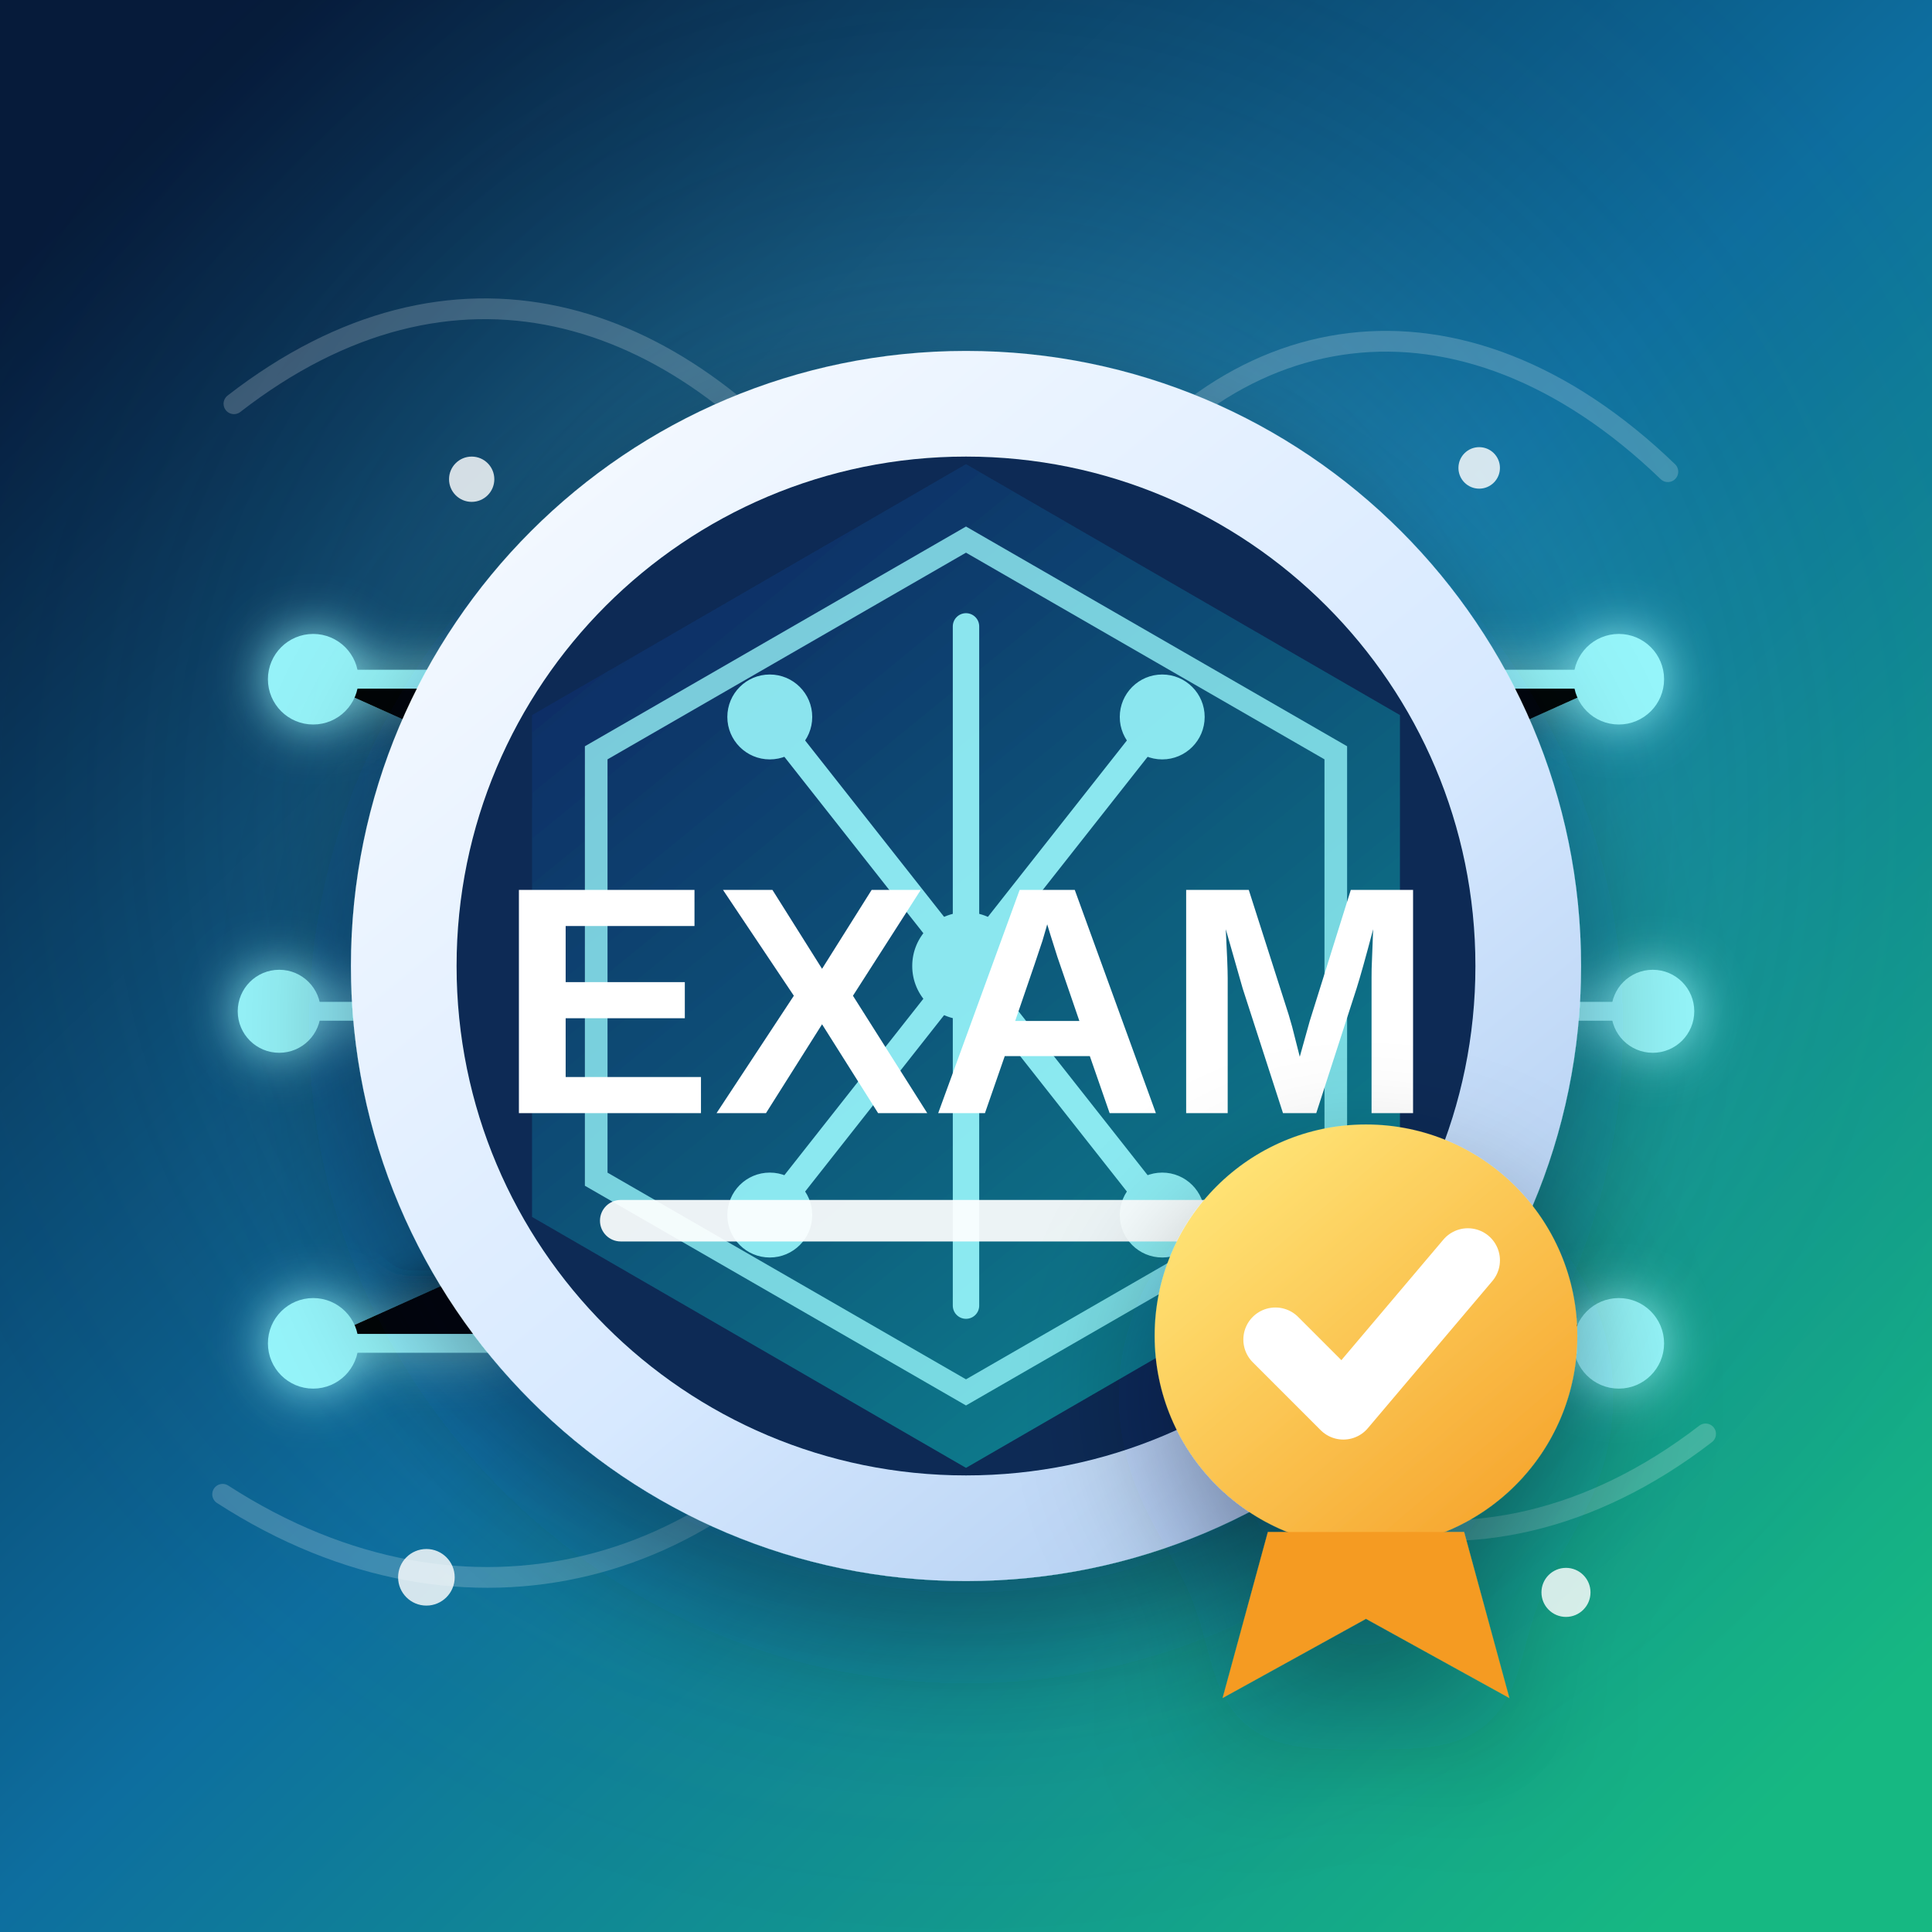
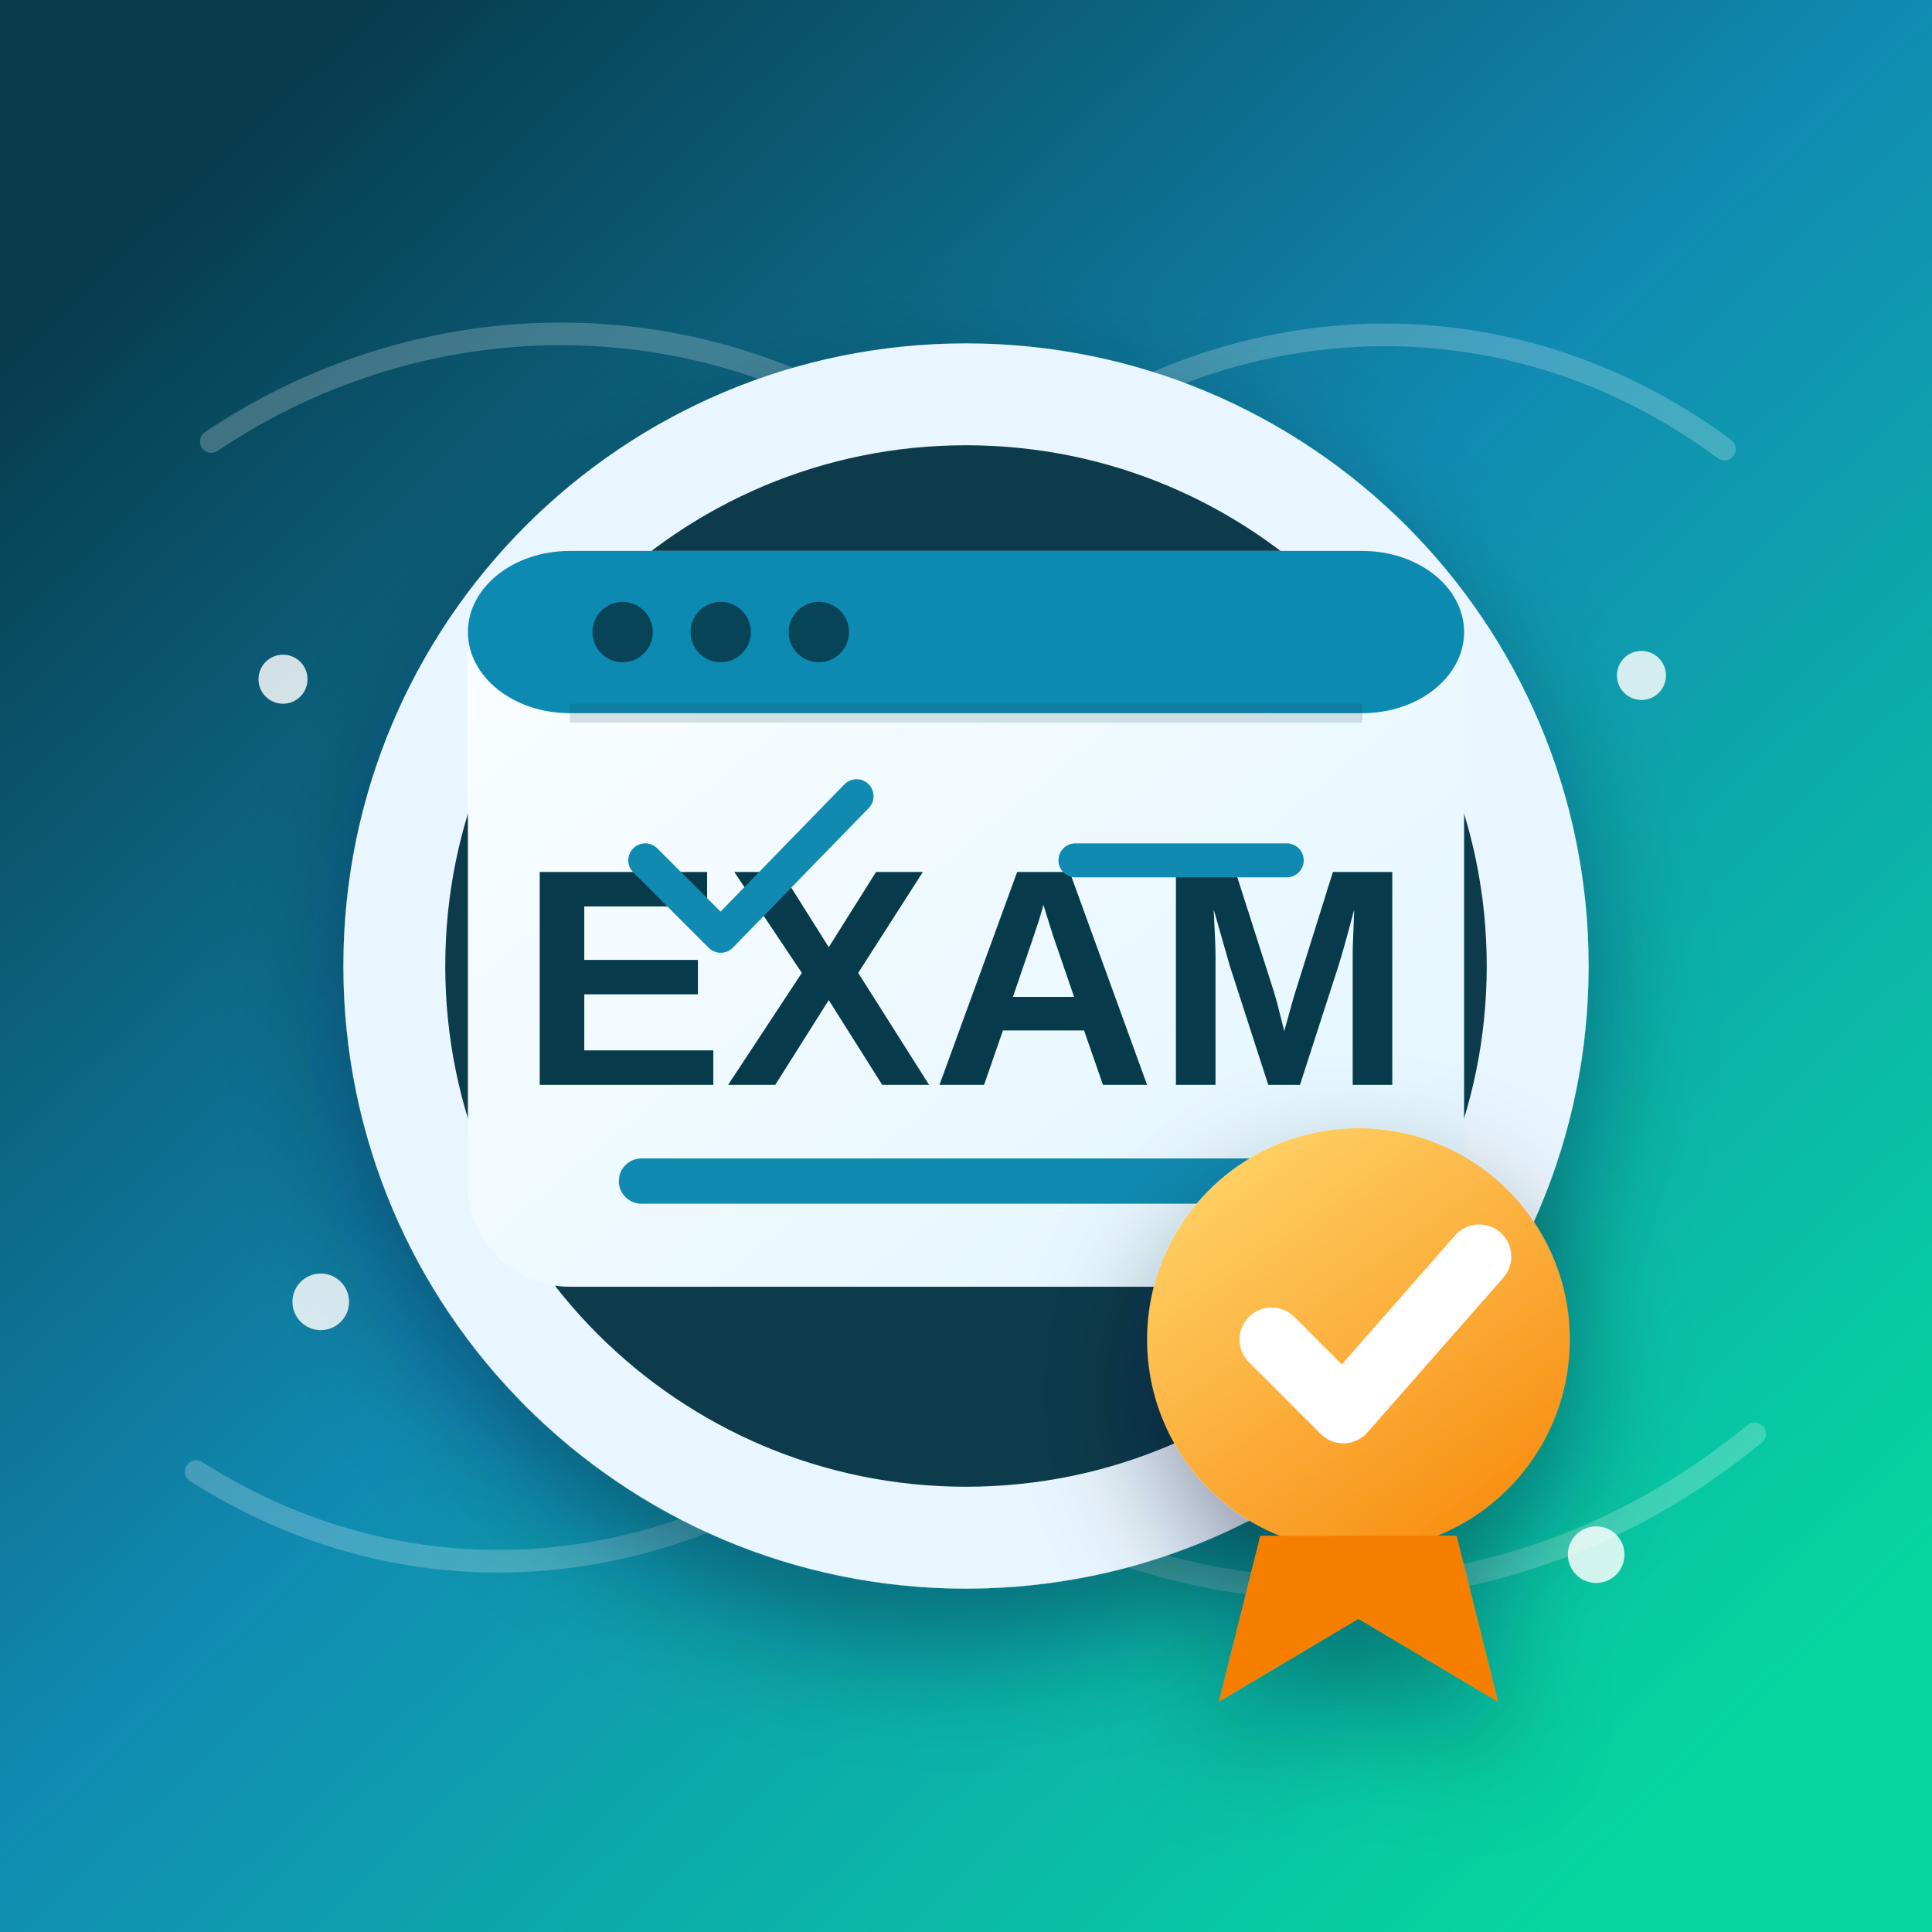
<svg xmlns="http://www.w3.org/2000/svg" width="1024" height="1024" viewBox="0 0 1024 1024">
  <defs>
-     <linearGradient id="bg" x1="80" y1="72" x2="940" y2="964" gradientUnits="userSpaceOnUse">
-       <stop offset="0" stop-color="#061B3A" />
-       <stop offset="0.5" stop-color="#0D6E9F" />
-       <stop offset="1" stop-color="#16B882" />
+     <linearGradient id="bg" x1="110" y1="80" x2="920" y2="930" gradientUnits="userSpaceOnUse">
+       <stop offset="0" stop-color="#073B4C" />
+       <stop offset="0.48" stop-color="#118AB2" />
+       <stop offset="1" stop-color="#06D6A0" />
    </linearGradient>
-     <radialGradient id="halo" cx="50%" cy="42%" r="58%">
-       <stop offset="0" stop-color="#FFFFFF" stop-opacity="0.24" />
-       <stop offset="0.46" stop-color="#7EF5FF" stop-opacity="0.11" />
-       <stop offset="1" stop-color="#001B34" stop-opacity="0" />
-     </radialGradient>
-     <linearGradient id="seal" x1="250" y1="196" x2="774" y2="836" gradientUnits="userSpaceOnUse">
-       <stop offset="0" stop-color="#F8FBFF" />
-       <stop offset="0.58" stop-color="#D7E9FF" />
-       <stop offset="1" stop-color="#A9C8EE" />
+     <linearGradient id="panel" x1="250" y1="190" x2="760" y2="810" gradientUnits="userSpaceOnUse">
+       <stop offset="0" stop-color="#FFFFFF" />
+       <stop offset="1" stop-color="#DDF4FF" />
    </linearGradient>
-     <linearGradient id="core" x1="346" y1="300" x2="676" y2="704" gradientUnits="userSpaceOnUse">
-       <stop offset="0" stop-color="#102B64" />
-       <stop offset="1" stop-color="#0B7F8E" />
-     </linearGradient>
-     <linearGradient id="gold" x1="644" y1="620" x2="828" y2="836" gradientUnits="userSpaceOnUse">
-       <stop offset="0" stop-color="#FFE476" />
-       <stop offset="1" stop-color="#F59B22" />
+     <linearGradient id="ribbon" x1="652" y1="608" x2="826" y2="850" gradientUnits="userSpaceOnUse">
+       <stop offset="0" stop-color="#FFD166" />
+       <stop offset="1" stop-color="#F77F00" />
    </linearGradient>
    <filter id="shadow" x="-35%" y="-35%" width="170%" height="170%">
-       <feDropShadow dx="0" dy="32" stdDeviation="36" flood-color="#031126" flood-opacity="0.38" />
-     </filter>
-     <filter id="glow" x="-80%" y="-80%" width="260%" height="260%">
-       <feGaussianBlur stdDeviation="14" result="blur" />
-       <feMerge>
-         <feMergeNode in="blur" />
-         <feMergeNode in="SourceGraphic" />
-       </feMerge>
+       <feDropShadow dx="0" dy="28" stdDeviation="32" flood-color="#031126" flood-opacity="0.38" />
    </filter>
  </defs>
  <rect width="1024" height="1024" fill="url(#bg)" />
-   <rect width="1024" height="1024" fill="url(#halo)" />
-   <g opacity="0.2" fill="none" stroke="#FFFFFF" stroke-linecap="round">
-     <path d="M124 214 C240 124 358 162 442 270" stroke-width="11" />
-     <path d="M884 250 C774 144 648 164 574 282" stroke-width="11" />
-     <path d="M118 792 C248 876 388 834 462 716" stroke-width="11" />
-     <path d="M904 760 C782 854 646 812 570 690" stroke-width="11" />
-   </g>
-   <g filter="url(#glow)" stroke="#9BFBFF" stroke-width="10" stroke-linecap="round" stroke-linejoin="round" opacity="0.95">
-     <path d="M166 360 H262 L340 438" />
-     <path d="M858 360 H762 L684 438" />
-     <path d="M148 536 H260 L330 536" />
-     <path d="M876 536 H764 L694 536" />
-     <path d="M166 712 H262 L340 634" />
-     <path d="M858 712 H762 L684 634" />
-     <circle cx="166" cy="360" r="19" fill="#9BFBFF" />
-     <circle cx="858" cy="360" r="19" fill="#9BFBFF" />
-     <circle cx="148" cy="536" r="17" fill="#9BFBFF" />
-     <circle cx="876" cy="536" r="17" fill="#9BFBFF" />
-     <circle cx="166" cy="712" r="19" fill="#9BFBFF" />
-     <circle cx="858" cy="712" r="19" fill="#9BFBFF" />
+   <g opacity="0.22" fill="none" stroke="#FFFFFF" stroke-width="12" stroke-linecap="round">
+     <path d="M112 234 C228 156 378 158 488 240" />
+     <path d="M930 760 C808 860 650 868 520 788" />
+     <path d="M104 780 C214 850 348 842 456 760" />
+     <path d="M914 238 C806 158 668 158 556 234" />
  </g>
  <g filter="url(#shadow)">
-     <circle cx="512" cy="512" r="326" fill="url(#seal)" />
-     <circle cx="512" cy="512" r="270" fill="#082A55" />
-     <path d="M512 246 L742 379 V645 L512 778 L282 645 V379 Z" fill="url(#core)" />
-     <path d="M512 286 L708 399 V625 L512 738 L316 625 V399 Z" fill="none" stroke="#9BFBFF" stroke-width="12" opacity="0.76" />
+     <circle cx="512" cy="512" r="330" fill="#EAF6FF" />
+     <circle cx="512" cy="512" r="276" fill="#073B4C" />
+     <rect x="248" y="292" width="528" height="390" rx="54" fill="url(#panel)" />
+     <rect x="248" y="292" width="528" height="86" rx="54" fill="#118AB2" />
+     <path d="M302 378 H722" stroke="#073B4C" stroke-width="10" opacity="0.15" />
  </g>
-   <g fill="none" stroke="#9BFBFF" stroke-linecap="round" stroke-linejoin="round" opacity="0.88">
-     <path d="M408 380 L512 512 L616 380" stroke-width="14" />
-     <path d="M408 644 L512 512 L616 644" stroke-width="14" />
-     <path d="M512 332 V692" stroke-width="14" />
-     <circle cx="512" cy="512" r="28" fill="#9BFBFF" />
-     <circle cx="408" cy="380" r="22" fill="#9BFBFF" />
-     <circle cx="616" cy="380" r="22" fill="#9BFBFF" />
-     <circle cx="408" cy="644" r="22" fill="#9BFBFF" />
-     <circle cx="616" cy="644" r="22" fill="#9BFBFF" />
+   <g fill="#073B4C" opacity="0.88">
+     <circle cx="330" cy="335" r="16" />
+     <circle cx="382" cy="335" r="16" />
+     <circle cx="434" cy="335" r="16" />
  </g>
-   <text x="512" y="590" text-anchor="middle" font-family="Arial Black, Arial, Helvetica, sans-serif" font-size="172" font-weight="900" fill="#FFFFFF">EXAM</text>
-   <rect x="318" y="636" width="388" height="22" rx="11" fill="#FFFFFF" opacity="0.92" />
+   <text x="512" y="575" text-anchor="middle" font-family="Arial Black, Arial, Helvetica, sans-serif" font-size="164" font-weight="900" fill="#073B4C">EXAM</text>
+   <rect x="328" y="614" width="368" height="24" rx="12" fill="#118AB2" />
+   <g fill="none" stroke="#118AB2" stroke-width="18" stroke-linecap="round" stroke-linejoin="round">
+     <path d="M342 456 L382 496 L454 422" />
+     <path d="M570 456 H682" />
+   </g>
  <g filter="url(#shadow)">
-     <circle cx="724" cy="708" r="112" fill="url(#gold)" />
-     <path d="M676 710 L712 746 L778 668" fill="none" stroke="#FFFFFF" stroke-width="34" stroke-linecap="round" stroke-linejoin="round" />
-     <path d="M672 812 L648 900 L724 858 L800 900 L776 812" fill="#F59B22" />
+     <circle cx="720" cy="710" r="112" fill="url(#ribbon)" />
+     <path d="M674 710 L712 748 L784 666" fill="none" stroke="#FFFFFF" stroke-width="34" stroke-linecap="round" stroke-linejoin="round" />
+     <path d="M668 814 L646 902 L720 858 L794 902 L772 814" fill="#F77F00" />
  </g>
  <g fill="#FFFFFF" opacity="0.82">
-     <circle cx="250" cy="254" r="12" />
-     <circle cx="784" cy="248" r="11" />
-     <circle cx="226" cy="836" r="15" />
-     <circle cx="830" cy="844" r="13" />
+     <circle cx="150" cy="360" r="13" />
+     <circle cx="870" cy="358" r="13" />
+     <circle cx="170" cy="690" r="15" />
+     <circle cx="846" cy="824" r="15" />
  </g>
</svg>
